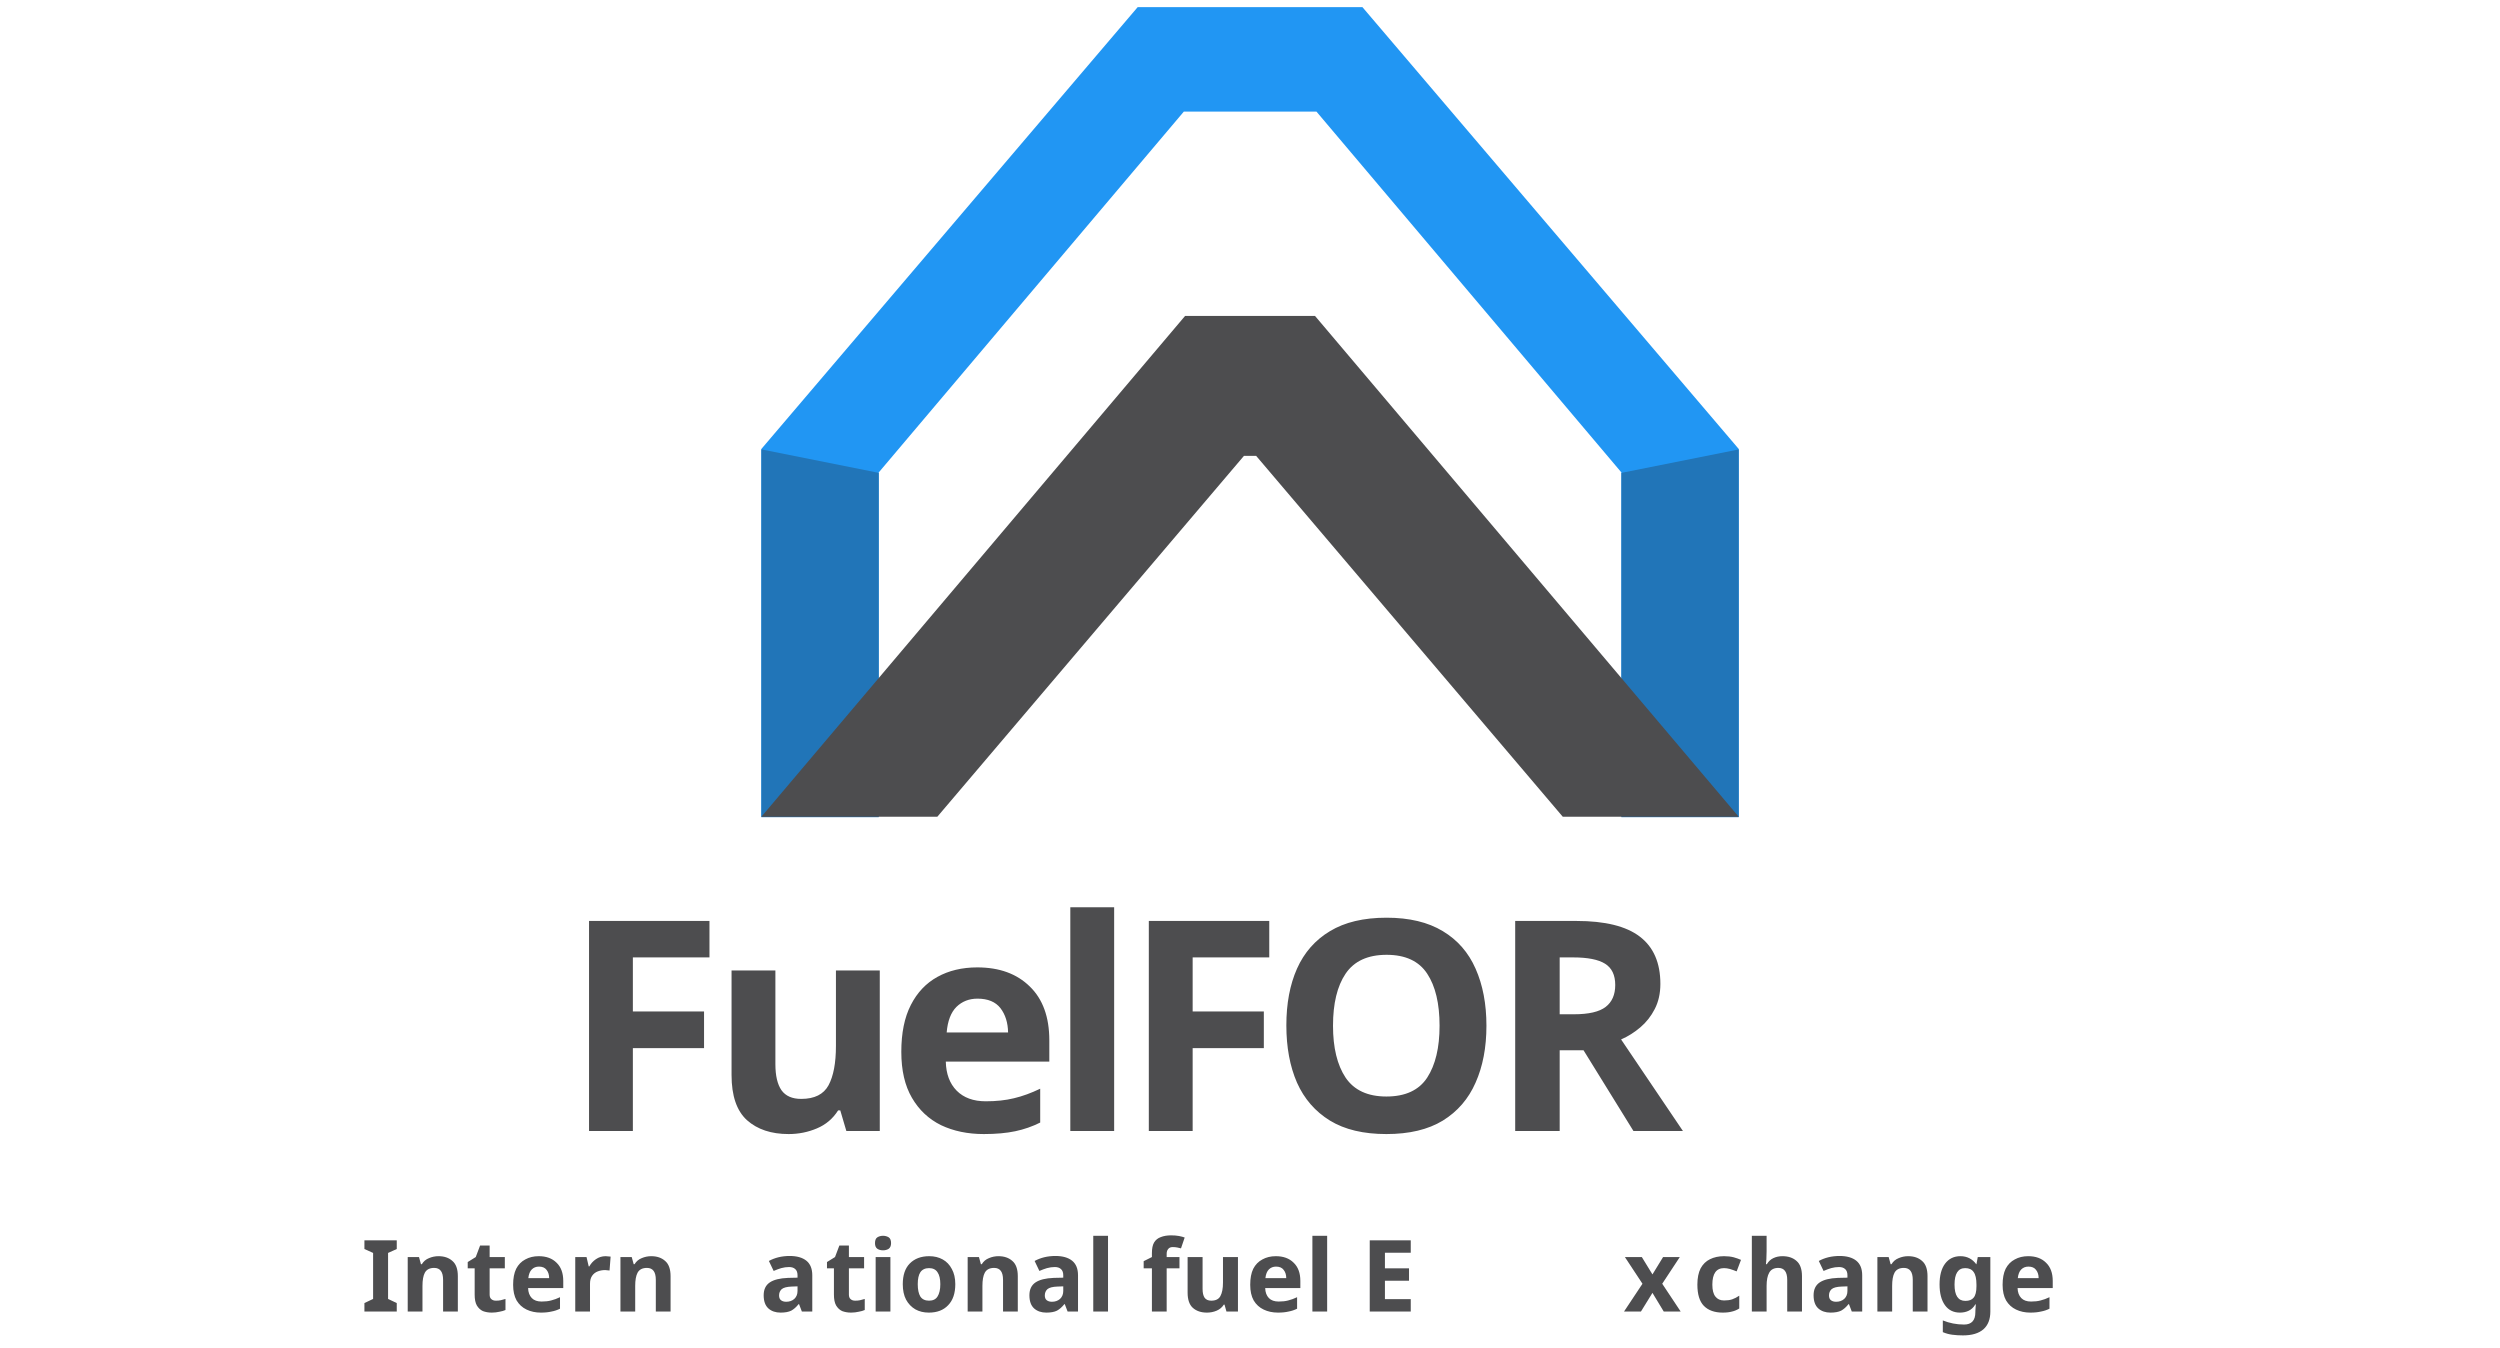
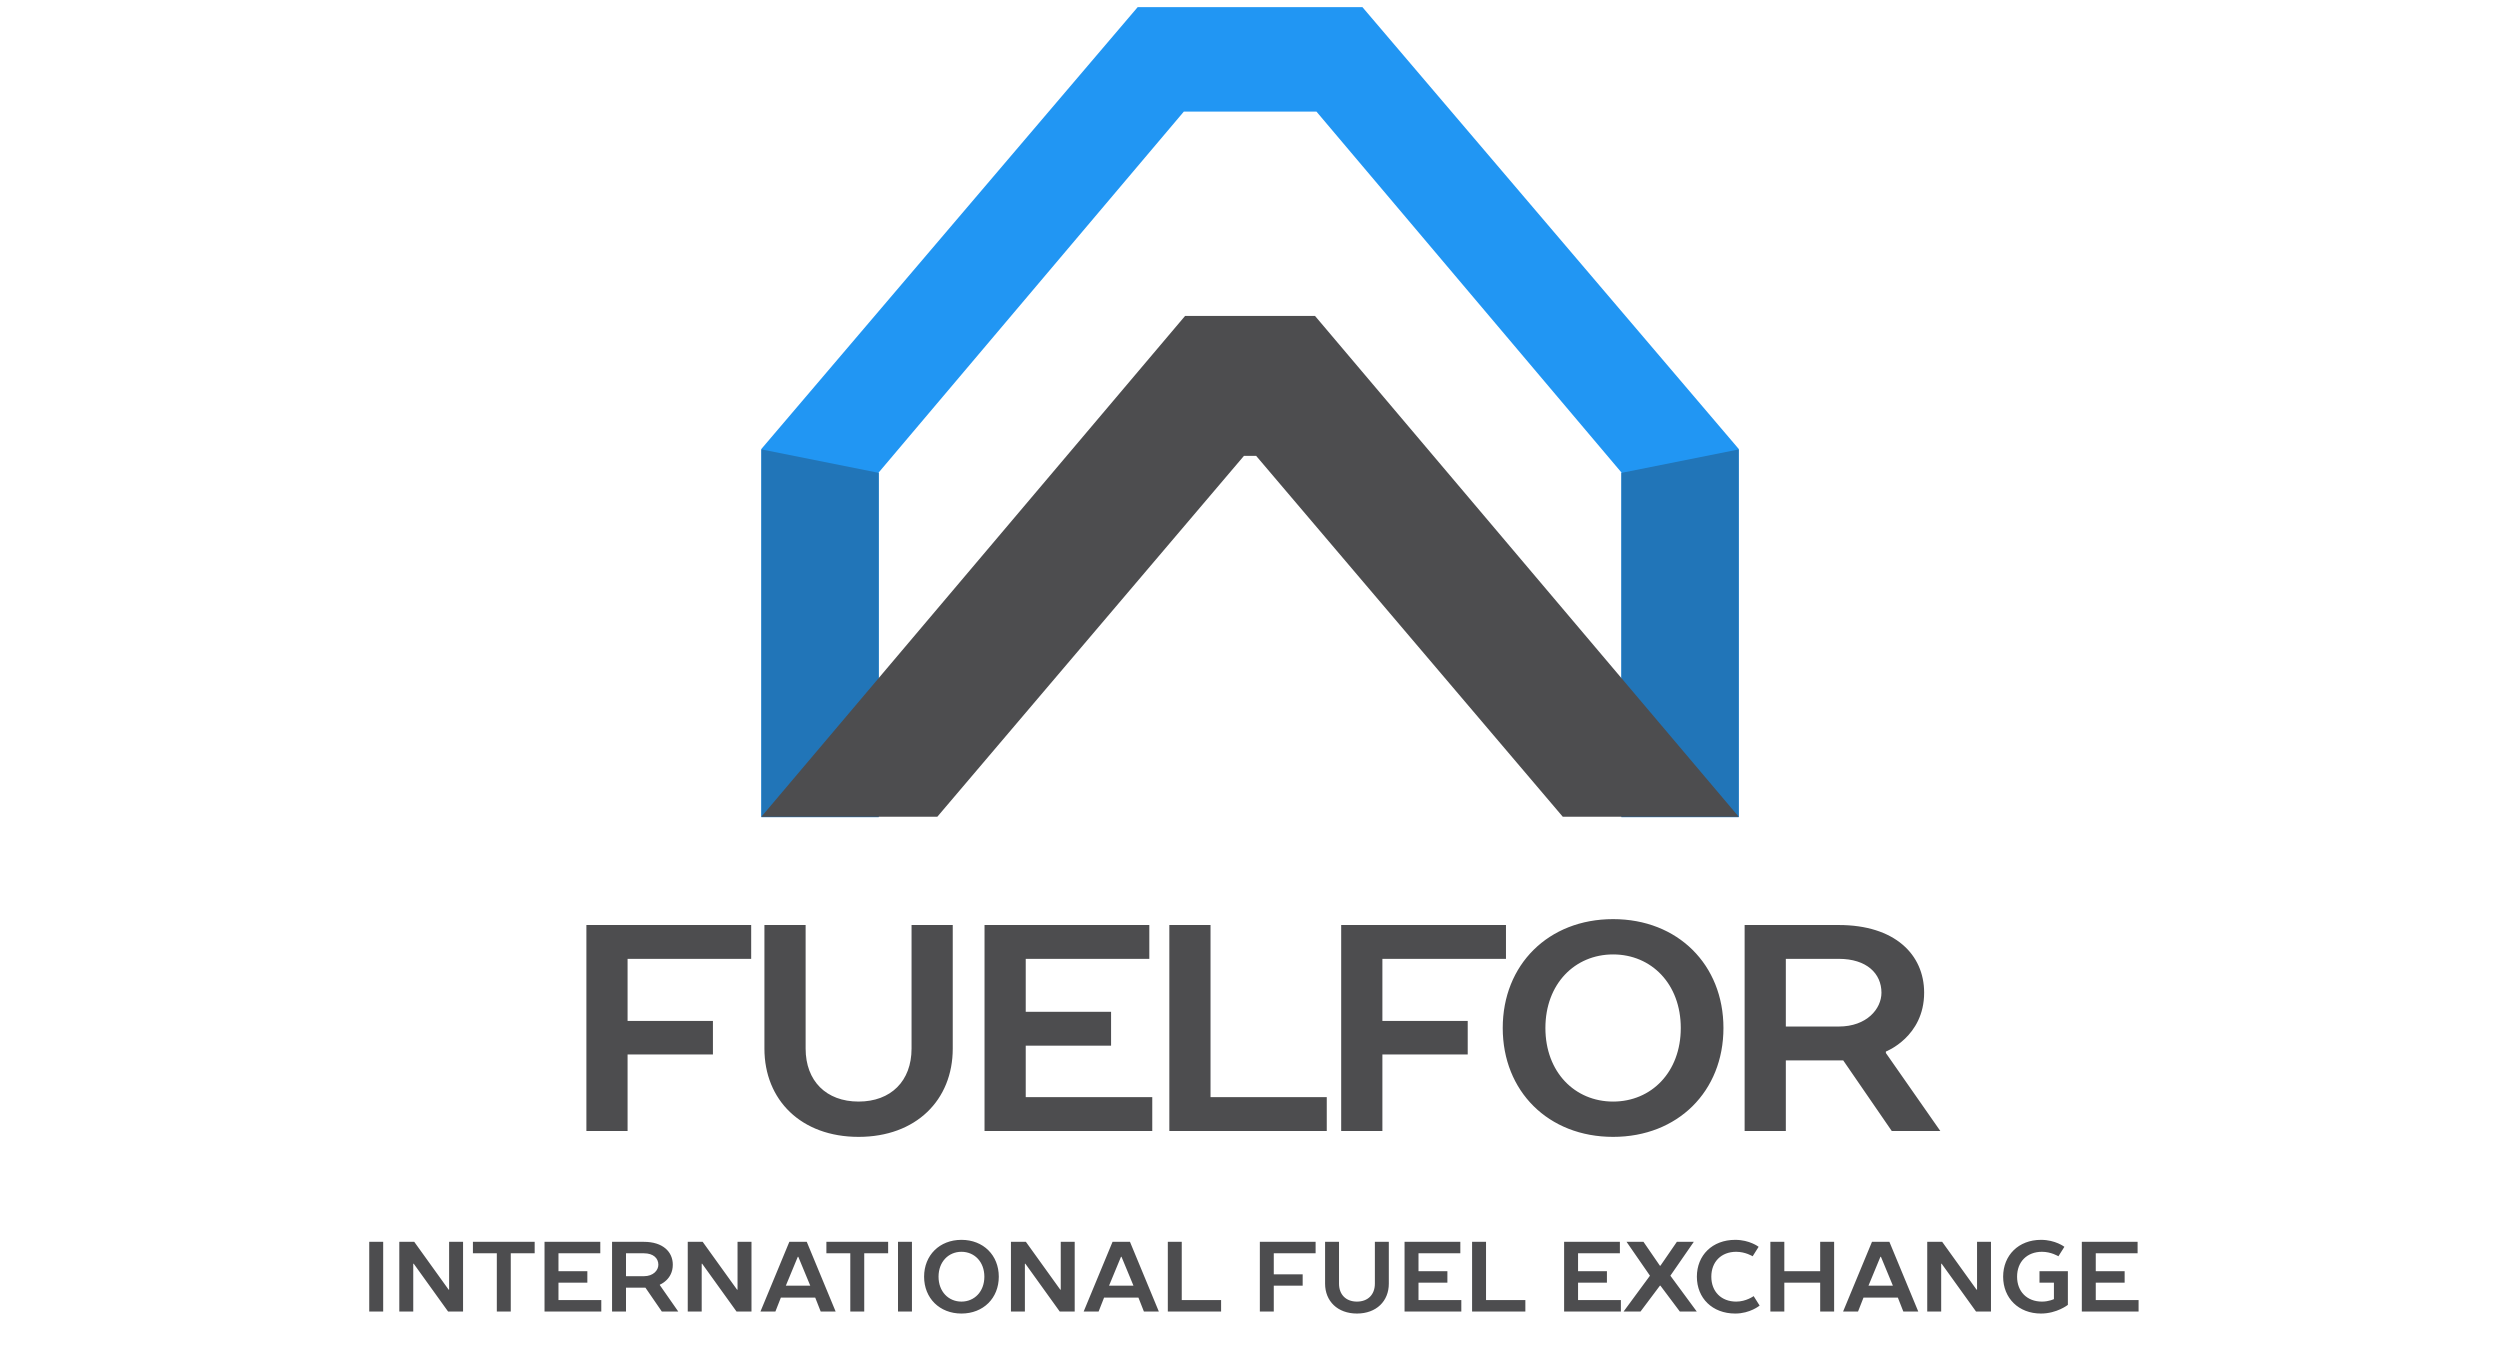
<svg xmlns="http://www.w3.org/2000/svg" width="180px" height="97px" viewBox="0 0 180 97" version="1.1">
  <defs />
  <g id="Page-1" stroke="none" stroke-width="1" fill="none" fill-rule="evenodd">
-     <g id="ЂЃ£Ѓ-†£аЃ-2" transform="translate(10, -132)">
-       <path d="M88.094,132.513 L71.913,132.513 L44.818,164.326 L44.818,190.807 L53.268,190.807 L53.268,166.017 L75.237,140.034 L84.784,140.034 L106.742,166.017 L106.742,190.807 L115.189,190.807 L115.189,164.326 L88.094,132.513" id="Fill-12" fill="#2196F3" />
-       <path d="M44.818,190.837 L53.268,190.837 L53.268,166.047 L44.818,164.356 L44.818,190.837" id="Fill-11" fill="#2175B8" />
-       <path d="M115.189,190.837 L106.739,190.837 L106.739,166.047 L115.189,164.356 L115.189,190.837" id="Fill-10" fill="#2175B8" />
-       <path d="M75.325,154.748 L44.818,190.807 L57.486,190.807 L79.563,164.824 L80.444,164.824 L102.521,190.807 L115.189,190.807 L84.682,154.748 L75.325,154.748" id="Fill-9" fill="#4D4D4F" />
-       <text id="FuelFOR" font-family="Prosto Sans" font-size="21.187" font-weight="bold" letter-spacing="-1.059" fill="#4D4D4F">
-         <tspan x="30.504" y="213.432">FuelFOR</tspan>
-       </text>
-       <text id="International-fuel-E" font-family="Prosto Sans" font-size="7.171" font-weight="bold" fill="#4D4D4F">
-         <tspan x="16.004" y="226.432">Intern</tspan>
-         <tspan x="44.688" y="226.432" letter-spacing="-0.43">a</tspan>
-         <tspan x="49.371" y="226.432">tional fuel E</tspan>
-         <tspan x="106.897" y="226.432" letter-spacing="-0.143">x</tspan>
-         <tspan x="111.881" y="226.432">change</tspan>
-       </text>
+     <g id="text" transform="translate(-272, -67)" fill="#4D4D4F">
+       <path d="M314.22,148.432 L317.186,148.432 L317.186,142.923 L323.331,142.923 L323.331,140.508 L317.186,140.508 L317.186,136.037 L326.085,136.037 L326.085,133.601 L314.22,133.601 L314.22,148.432 Z M333.818,148.855 C337.95,148.855 340.598,146.207 340.598,142.499 L340.598,133.601 L337.632,133.601 L337.632,142.499 C337.632,144.83 336.149,146.313 333.818,146.313 C331.488,146.313 330.005,144.83 330.005,142.499 L330.005,133.601 L327.038,133.601 L327.038,142.499 C327.038,146.207 329.687,148.855 333.818,148.855 L333.818,148.855 Z M342.886,148.432 L354.963,148.432 L354.963,145.995 L345.853,145.995 L345.853,142.287 L351.997,142.287 L351.997,139.851 L345.853,139.851 L345.853,136.037 L354.751,136.037 L354.751,133.601 L342.886,133.601 L342.886,148.432 Z M356.192,148.432 L367.527,148.432 L367.527,145.995 L359.158,145.995 L359.158,133.601 L356.192,133.601 L356.192,148.432 Z M368.565,148.432 L371.532,148.432 L371.532,142.923 L377.676,142.923 L377.676,140.508 L371.532,140.508 L371.532,136.037 L380.43,136.037 L380.43,133.601 L368.565,133.601 L368.565,148.432 Z M380.197,141.016 C380.197,145.571 383.481,148.855 388.143,148.855 C392.804,148.855 396.088,145.571 396.088,141.016 C396.088,136.461 392.804,133.177 388.143,133.177 C383.481,133.177 380.197,136.461 380.197,141.016 L380.197,141.016 Z M393.016,141.016 C393.016,144.194 390.897,146.313 388.143,146.313 C385.388,146.313 383.269,144.194 383.269,141.016 C383.269,137.838 385.388,135.719 388.143,135.719 C390.897,135.719 393.016,137.838 393.016,141.016 L393.016,141.016 Z M397.613,133.601 L397.613,148.432 L400.58,148.432 L400.58,143.347 L404.711,143.347 L408.207,148.432 L411.703,148.432 L407.783,142.817 L407.783,142.711 C407.783,142.711 410.538,141.652 410.538,138.474 C410.538,135.719 408.419,133.601 404.393,133.601 L397.613,133.601 Z M407.465,138.474 C407.465,139.639 406.406,140.91 404.393,140.91 L400.58,140.91 L400.58,136.037 L404.393,136.037 C406.406,136.037 407.465,137.096 407.465,138.474 L407.465,138.474 Z" id="FuelFOR" />
+       <path d="M299.589,156.412 L298.585,156.412 L298.585,161.432 L299.589,161.432 L299.589,156.412 Z M304.3,159.854 L301.826,156.412 L300.75,156.412 L300.75,161.432 L301.754,161.432 L301.754,157.99 L301.79,157.99 L304.264,161.432 L305.34,161.432 L305.34,156.412 L304.336,156.412 L304.336,159.854 L304.3,159.854 Z M306.05,156.412 L306.05,157.237 L307.771,157.237 L307.771,161.432 L308.775,161.432 L308.775,157.237 L310.496,157.237 L310.496,156.412 L306.05,156.412 Z M311.206,161.432 L315.293,161.432 L315.293,160.607 L312.21,160.607 L312.21,159.352 L314.289,159.352 L314.289,158.527 L312.21,158.527 L312.21,157.237 L315.221,157.237 L315.221,156.412 L311.206,156.412 L311.206,161.432 Z M316.068,156.412 L316.068,161.432 L317.072,161.432 L317.072,159.711 L318.47,159.711 L319.653,161.432 L320.836,161.432 L319.51,159.531 L319.51,159.495 C319.51,159.495 320.442,159.137 320.442,158.061 C320.442,157.129 319.725,156.412 318.362,156.412 L316.068,156.412 Z M319.402,158.061 C319.402,158.456 319.044,158.886 318.362,158.886 L317.072,158.886 L317.072,157.237 L318.362,157.237 C319.044,157.237 319.402,157.595 319.402,158.061 L319.402,158.061 Z M325.067,159.854 L322.593,156.412 L321.518,156.412 L321.518,161.432 L322.522,161.432 L322.522,157.99 L322.557,157.99 L325.031,161.432 L326.107,161.432 L326.107,156.412 L325.103,156.412 L325.103,159.854 L325.067,159.854 Z M330.087,156.412 L328.832,156.412 L326.752,161.432 L327.828,161.432 L328.222,160.428 L330.696,160.428 L331.091,161.432 L332.167,161.432 L330.087,156.412 Z M329.442,157.488 L329.477,157.488 L330.338,159.567 L328.581,159.567 L329.442,157.488 Z M331.5,156.412 L331.5,157.237 L333.221,157.237 L333.221,161.432 L334.225,161.432 L334.225,157.237 L335.946,157.237 L335.946,156.412 L331.5,156.412 Z M337.66,156.412 L336.656,156.412 L336.656,161.432 L337.66,161.432 L337.66,156.412 Z M338.535,158.922 C338.535,160.464 339.647,161.575 341.224,161.575 C342.802,161.575 343.913,160.464 343.913,158.922 C343.913,157.38 342.802,156.269 341.224,156.269 C339.647,156.269 338.535,157.38 338.535,158.922 L338.535,158.922 Z M342.874,158.922 C342.874,159.997 342.156,160.715 341.224,160.715 C340.292,160.715 339.575,159.997 339.575,158.922 C339.575,157.846 340.292,157.129 341.224,157.129 C342.156,157.129 342.874,157.846 342.874,158.922 L342.874,158.922 Z M348.338,159.854 L345.864,156.412 L344.788,156.412 L344.788,161.432 L345.792,161.432 L345.792,157.99 L345.828,157.99 L348.302,161.432 L349.378,161.432 L349.378,156.412 L348.374,156.412 L348.374,159.854 L348.338,159.854 Z M353.358,156.412 L352.103,156.412 L350.023,161.432 L351.099,161.432 L351.493,160.428 L353.967,160.428 L354.362,161.432 L355.437,161.432 L353.358,156.412 Z M352.712,157.488 L352.748,157.488 L353.609,159.567 L351.852,159.567 L352.712,157.488 Z M356.083,161.432 L359.919,161.432 L359.919,160.607 L357.086,160.607 L357.086,156.412 L356.083,156.412 L356.083,161.432 Z M362.709,161.432 L363.712,161.432 L363.712,159.567 L365.792,159.567 L365.792,158.75 L363.712,158.75 L363.712,157.237 L366.724,157.237 L366.724,156.412 L362.709,156.412 L362.709,161.432 Z M369.7,161.575 C371.099,161.575 371.995,160.679 371.995,159.424 L371.995,156.412 L370.991,156.412 L370.991,159.424 C370.991,160.213 370.489,160.715 369.7,160.715 C368.911,160.715 368.409,160.213 368.409,159.424 L368.409,156.412 L367.406,156.412 L367.406,159.424 C367.406,160.679 368.302,161.575 369.7,161.575 L369.7,161.575 Z M373.128,161.432 L377.215,161.432 L377.215,160.607 L374.132,160.607 L374.132,159.352 L376.212,159.352 L376.212,158.527 L374.132,158.527 L374.132,157.237 L377.144,157.237 L377.144,156.412 L373.128,156.412 L373.128,161.432 Z M377.99,161.432 L381.826,161.432 L381.826,160.607 L378.994,160.607 L378.994,156.412 L377.99,156.412 L377.99,161.432 Z M384.616,161.432 L388.703,161.432 L388.703,160.607 L385.62,160.607 L385.62,159.352 L387.699,159.352 L387.699,158.527 L385.62,158.527 L385.62,157.237 L388.632,157.237 L388.632,156.412 L384.616,156.412 L384.616,161.432 Z M391.514,159.567 L391.55,159.567 L392.949,161.432 L394.168,161.432 L392.267,158.85 L393.953,156.412 L392.734,156.412 L391.55,158.133 L391.514,158.133 L390.331,156.412 L389.112,156.412 L390.797,158.85 L388.897,161.432 L390.116,161.432 L391.514,159.567 Z M396.936,156.269 C395.286,156.269 394.175,157.38 394.175,158.922 C394.175,160.464 395.286,161.575 396.936,161.575 C398.011,161.575 398.693,161.001 398.693,161.001 L398.262,160.32 C398.262,160.32 397.725,160.715 397.007,160.715 C395.932,160.715 395.215,159.997 395.215,158.922 C395.215,157.846 395.932,157.129 397.007,157.129 C397.674,157.129 398.191,157.452 398.191,157.452 L398.621,156.77 C398.621,156.77 397.976,156.269 396.936,156.269 L396.936,156.269 Z M403.053,156.412 L403.053,158.527 L400.471,158.527 L400.471,156.412 L399.467,156.412 L399.467,161.432 L400.471,161.432 L400.471,159.352 L403.053,159.352 L403.053,161.432 L404.057,161.432 L404.057,156.412 L403.053,156.412 Z M408.036,156.412 L406.782,156.412 L404.702,161.432 L405.778,161.432 L406.172,160.428 L408.646,160.428 L409.04,161.432 L410.116,161.432 L408.036,156.412 Z M407.391,157.488 L407.427,157.488 L408.287,159.567 L406.531,159.567 L407.391,157.488 Z M414.311,159.854 L411.837,156.412 L410.761,156.412 L410.761,161.432 L411.765,161.432 L411.765,157.99 L411.801,157.99 L414.275,161.432 L415.351,161.432 L415.351,156.412 L414.347,156.412 L414.347,159.854 L414.311,159.854 Z M418.951,156.269 C417.337,156.269 416.226,157.38 416.226,158.922 C416.226,160.464 417.337,161.575 418.951,161.575 C420.098,161.575 420.887,160.951 420.887,160.951 L420.887,158.527 L418.843,158.527 L418.843,159.352 L419.883,159.352 L419.883,160.535 C419.883,160.535 419.524,160.715 419.022,160.715 C417.947,160.715 417.23,159.997 417.23,158.922 C417.23,157.846 417.947,157.129 419.022,157.129 C419.689,157.129 420.206,157.452 420.206,157.452 L420.636,156.77 C420.636,156.77 419.99,156.269 418.951,156.269 L418.951,156.269 Z M421.891,161.432 L425.978,161.432 L425.978,160.607 L422.895,160.607 L422.895,159.352 L424.974,159.352 L424.974,158.527 L422.895,158.527 L422.895,157.237 L425.907,157.237 L425.907,156.412 L421.891,156.412 L421.891,161.432 Z" id="International-fuel-E" />
+     </g>
+     <g id="ЂЃ£Ѓ-†£аЃ-2" transform="translate(54, -132)">
+       <path d="M44.094,132.513 L27.913,132.513 L0.818,164.326 L0.818,190.807 L9.268,190.807 L9.268,166.017 L31.237,140.034 L40.784,140.034 L62.742,166.017 L62.742,190.807 L71.189,190.807 L71.189,164.326 L44.094,132.513" id="Fill-12" fill="#2196F3" />
+       <path d="M0.818,190.837 L9.268,190.837 L9.268,166.047 L0.818,164.356 L0.818,190.837" id="Fill-11" fill="#2175B8" />
+       <path d="M71.189,190.837 L62.739,190.837 L62.739,166.047 L71.189,164.356 L71.189,190.837" id="Fill-10" fill="#2175B8" />
+       <path d="M31.325,154.748 L0.818,190.807 L13.486,190.807 L35.563,164.824 L36.444,164.824 L58.521,190.807 L71.189,190.807 L40.682,154.748 L31.325,154.748" id="Fill-9" fill="#4D4D4F" />
    </g>
  </g>
</svg>
